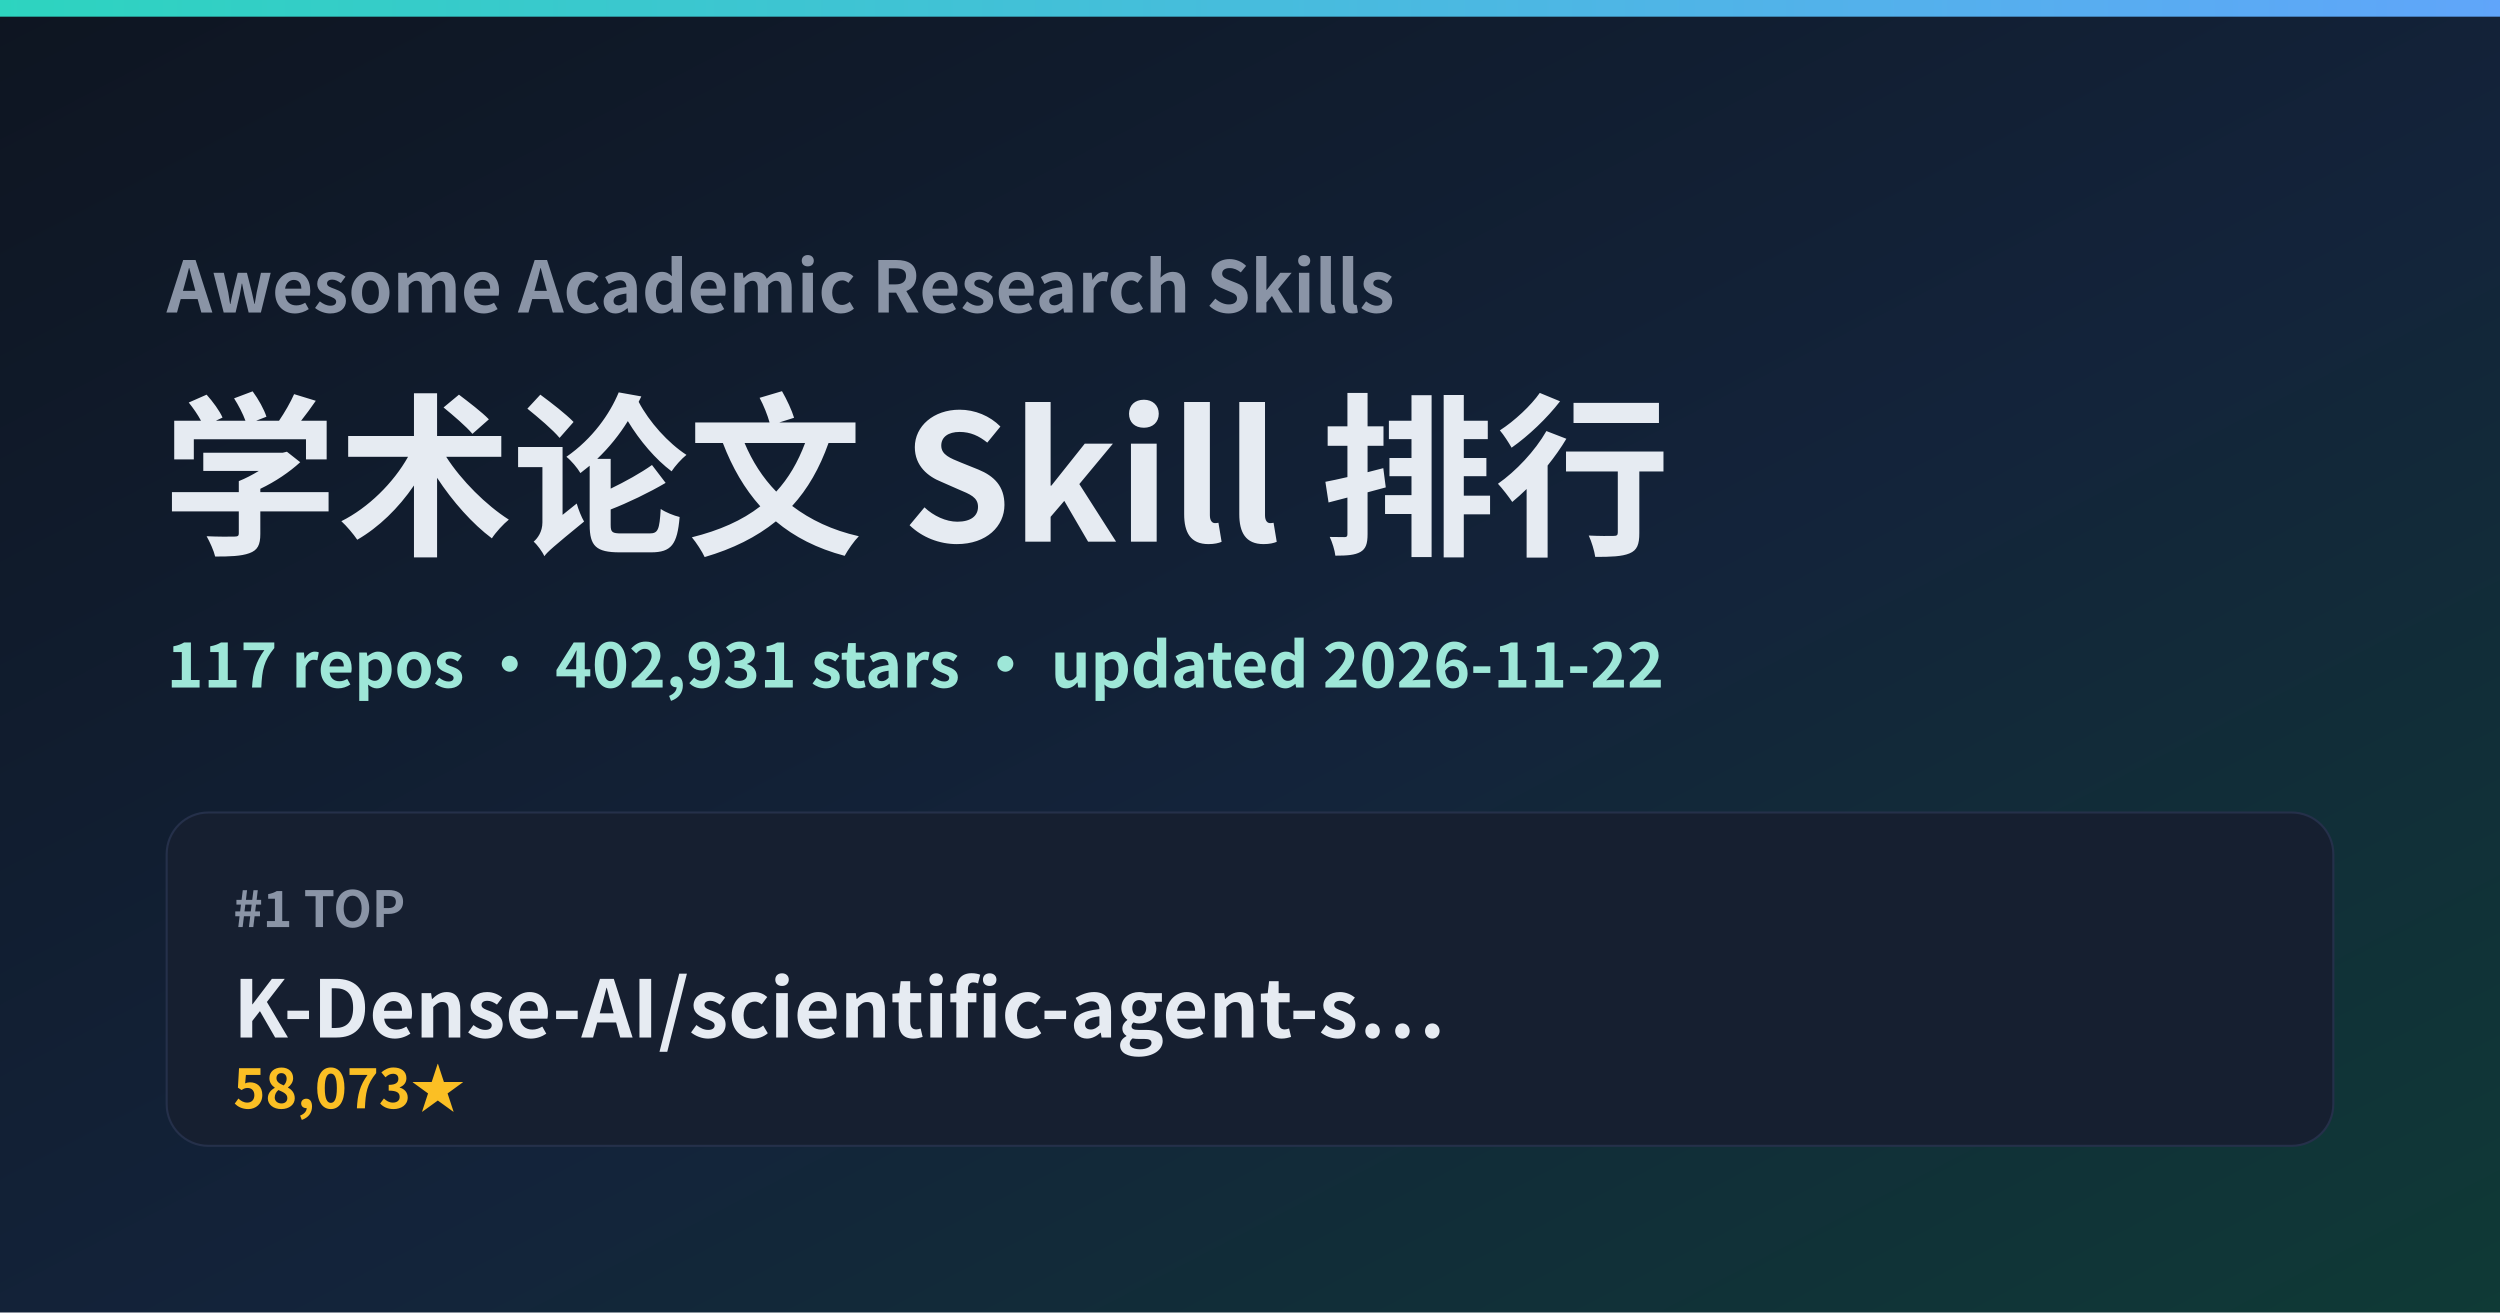
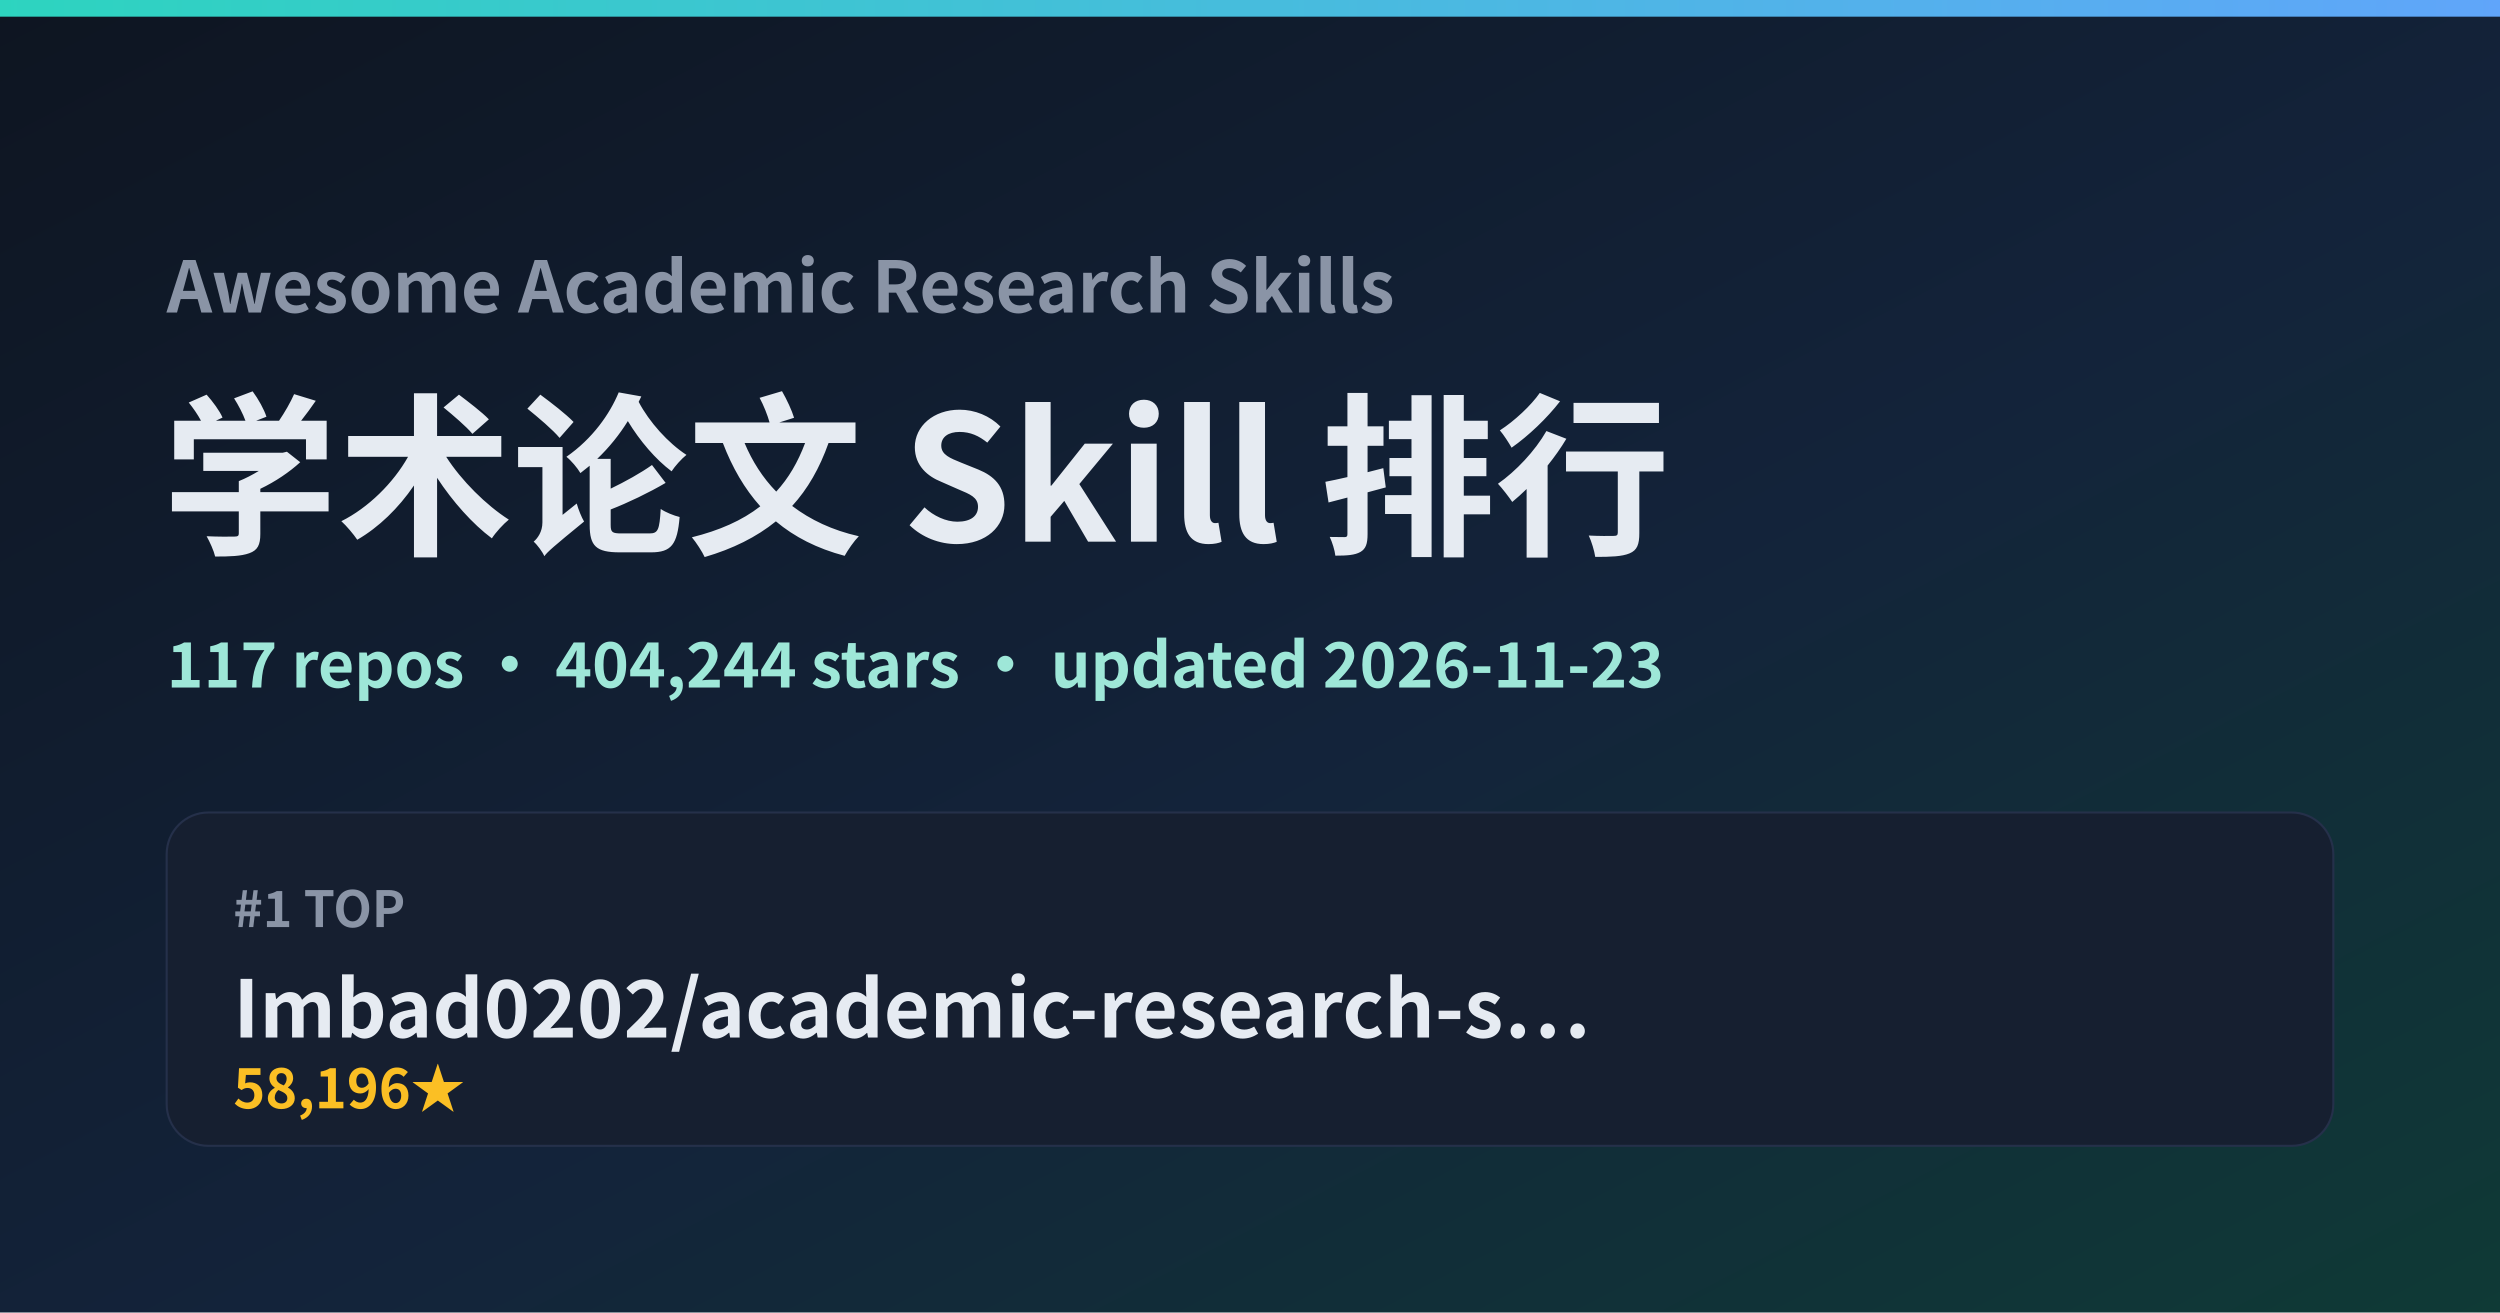
<svg xmlns="http://www.w3.org/2000/svg" width="1200" height="630" viewBox="0 0 1200 630">
  <defs>
    <linearGradient id="bg" x1="0" y1="0" x2="1" y2="1">
      <stop offset="0%" stop-color="#0e1521" />
      <stop offset="55%" stop-color="#13233a" />
      <stop offset="100%" stop-color="#0f3a36" />
    </linearGradient>
    <linearGradient id="accent" x1="0" y1="0" x2="1" y2="0">
      <stop offset="0%" stop-color="#2dd4bf" />
      <stop offset="100%" stop-color="#60a5fa" />
    </linearGradient>
  </defs>
  <rect width="1200" height="630" fill="url(#bg)" />
  <rect x="0" y="0" width="1200" height="8" fill="url(#accent)" />
  <text x="80" y="150" font-family="Noto Sans CJK SC, Microsoft YaHei, PingFang SC, sans-serif" font-size="34" fill="#8a94a6" font-weight="600">Awesome Academic Research Skills</text>
  <text x="78" y="260" font-family="Noto Sans CJK SC, Microsoft YaHei, PingFang SC, sans-serif" font-size="84" fill="#e6ebf2" font-weight="800">学术论文 Skill 排行</text>
-   <text x="80" y="330" font-family="Noto Sans CJK SC, Microsoft YaHei, PingFang SC, sans-serif" font-size="30" fill="#9ee7d8" font-weight="600">117 repos · 402,931 stars · updated 2026-11-22</text>
+   <text x="80" y="330" font-family="Noto Sans CJK SC, Microsoft YaHei, PingFang SC, sans-serif" font-size="30" fill="#9ee7d8" font-weight="600">117 repos · 404,244 stars · updated 2026-11-23</text>
  <rect x="80" y="390" width="1040" height="160" rx="20" fill="#161f30" stroke="#25304a" stroke-width="1" />
  <text x="112" y="445" font-family="Noto Sans CJK SC, Microsoft YaHei, PingFang SC, sans-serif" font-size="24" fill="#8a94a6" font-weight="600">#1 TOP</text>
-   <text x="112" y="498" font-family="Noto Sans CJK SC, Microsoft YaHei, PingFang SC, sans-serif" font-size="38" fill="#e6ebf2" font-weight="700">K-Dense-AI/scientific-agent-s…</text>
-   <text x="112" y="532" font-family="Noto Sans CJK SC, Microsoft YaHei, PingFang SC, sans-serif" font-size="26" fill="#fbbf24" font-weight="800">58,073★</text>
+   <text x="112" y="498" font-family="Noto Sans CJK SC, Microsoft YaHei, PingFang SC, sans-serif" font-size="38" fill="#e6ebf2" font-weight="700">Imbad0202/academic-research-s…</text>
+   <text x="112" y="532" font-family="Noto Sans CJK SC, Microsoft YaHei, PingFang SC, sans-serif" font-size="26" fill="#fbbf24" font-weight="800">58,196★</text>
</svg>
